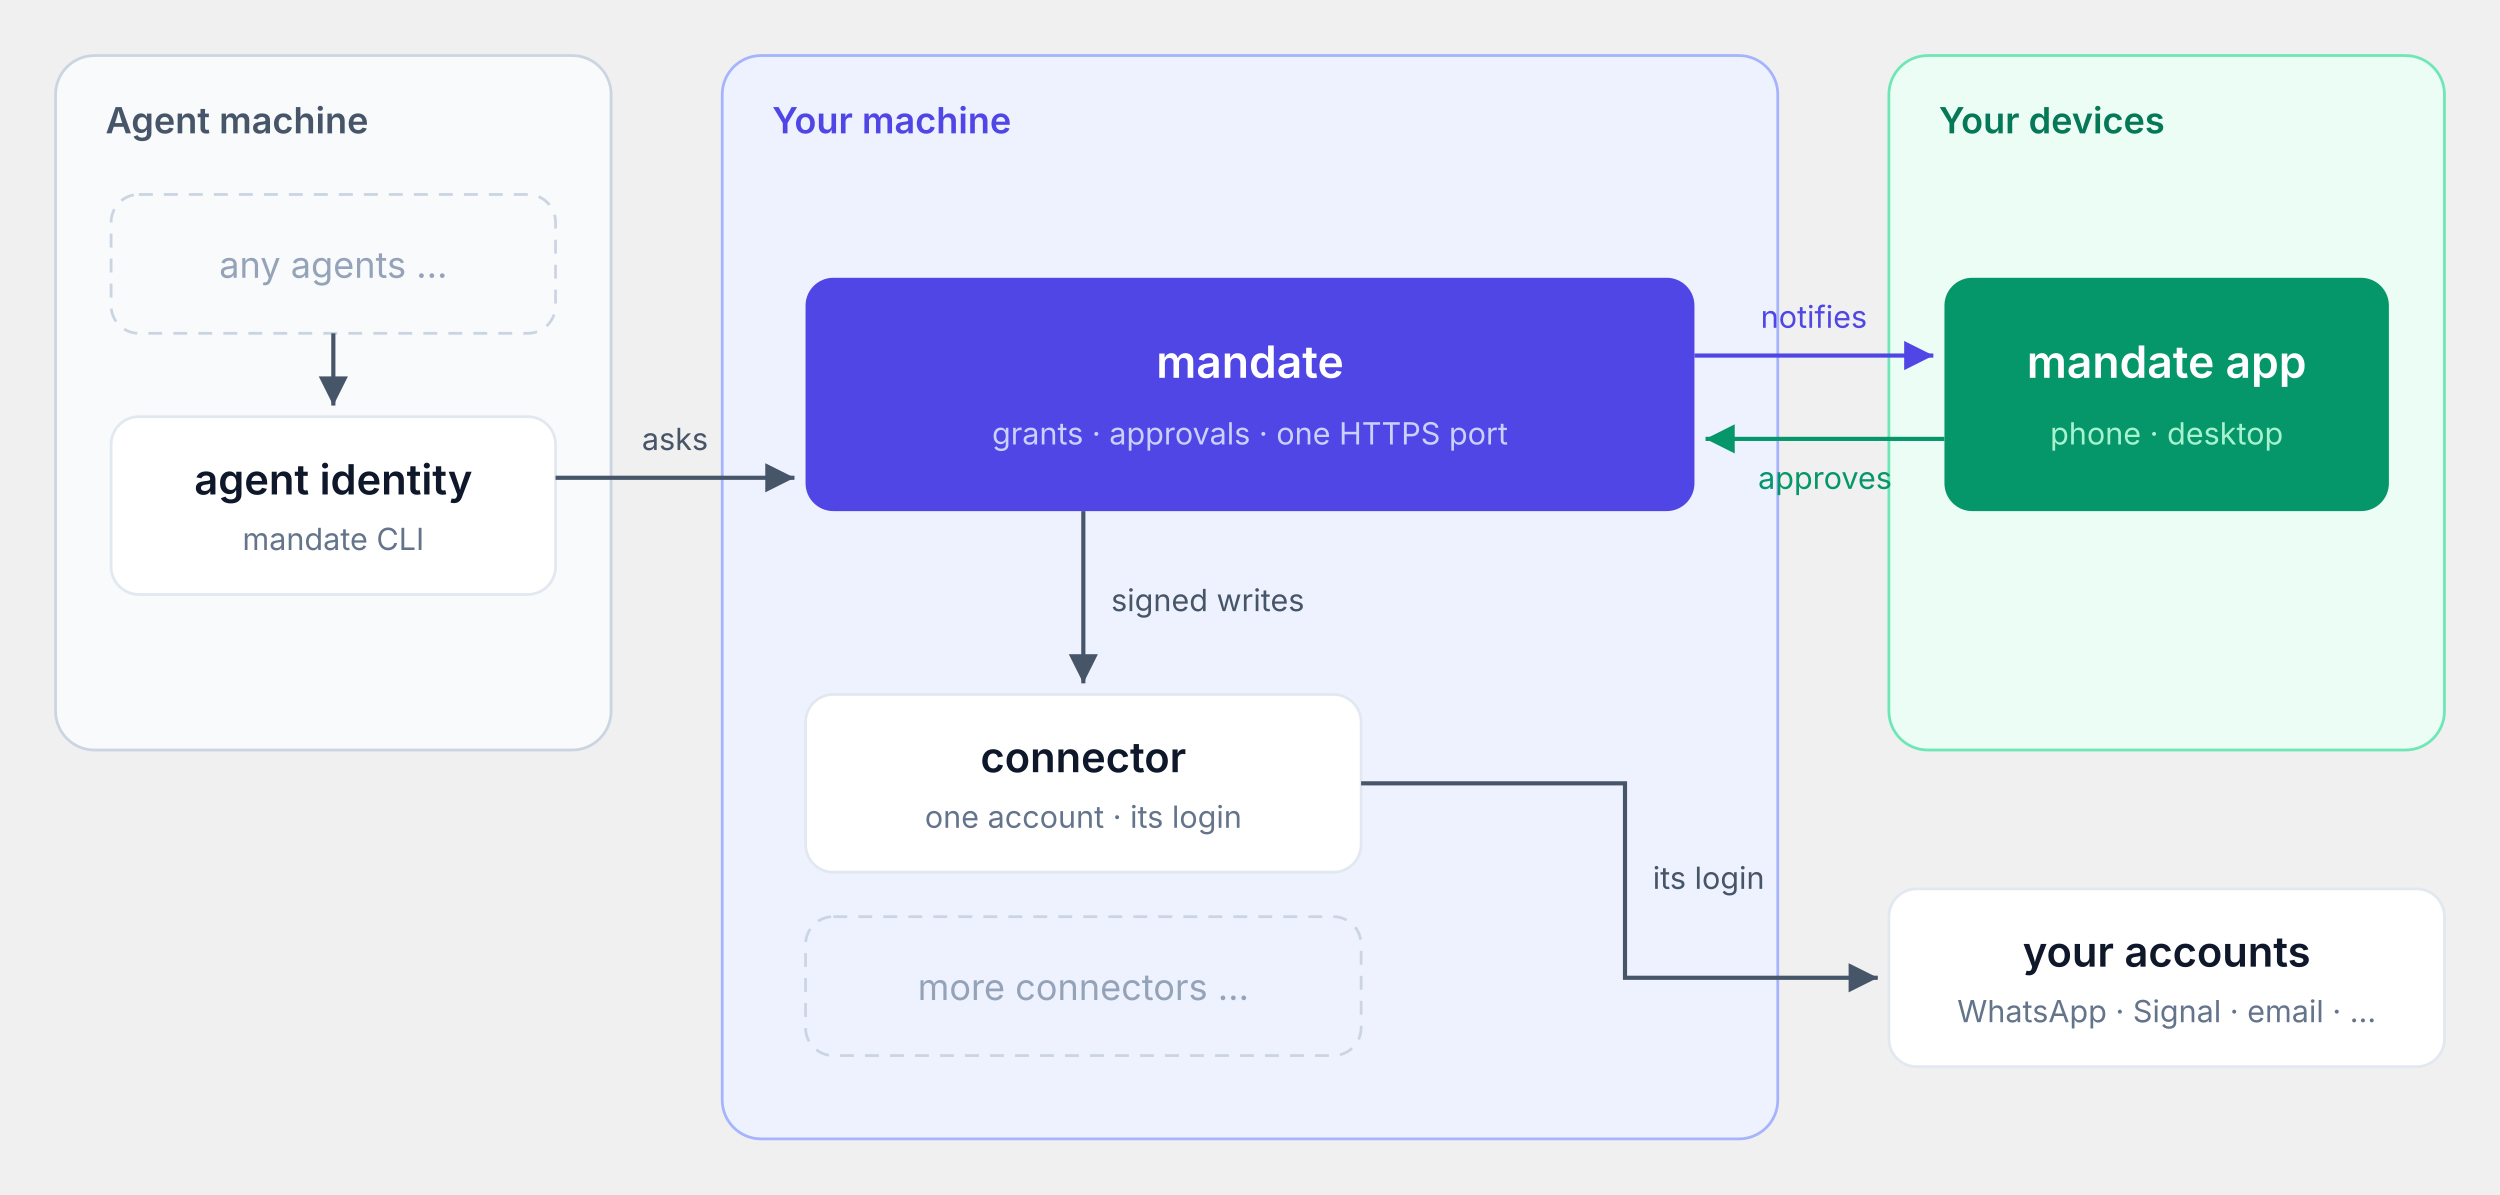
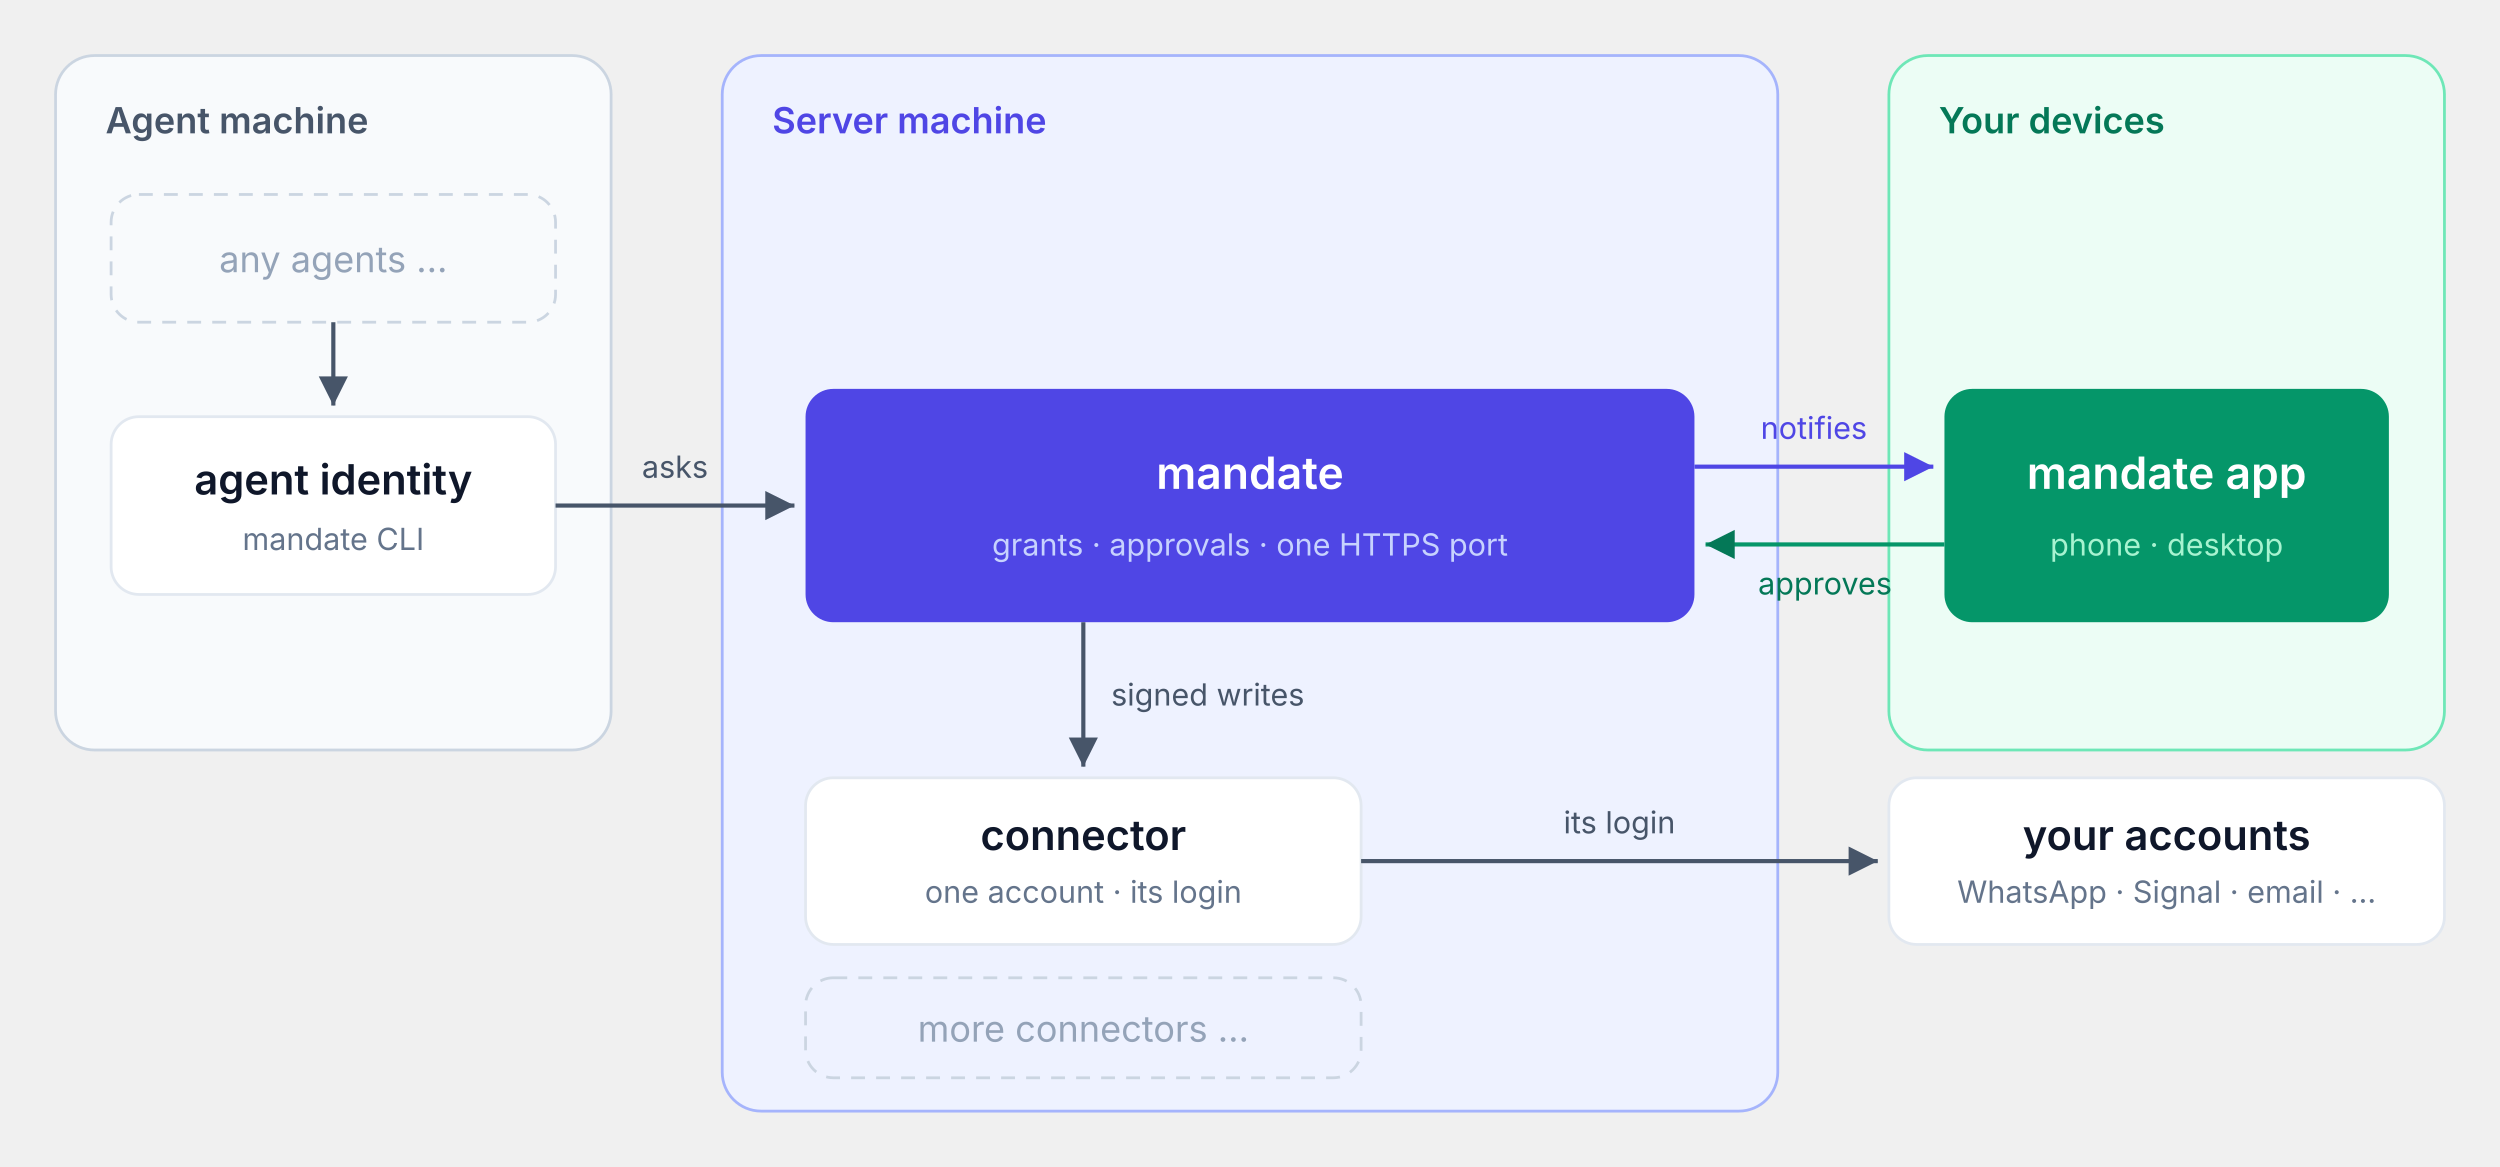
- <svg xmlns="http://www.w3.org/2000/svg" width="900" height="430" viewBox="0 0 900 430" font-family="Inter, -apple-system, Segoe UI, Helvetica, Arial, sans-serif">
+ <svg xmlns="http://www.w3.org/2000/svg" width="900" height="420" viewBox="0 0 900 420" font-family="Inter, -apple-system, Segoe UI, Helvetica, Arial, sans-serif">
+   <style>
+     .g0 { fill: #f8fafc; stroke: #cbd5e1 }
+     .g1 { fill: #eef2ff; stroke: #a5b4fc }
+     .g2 { fill: #ecfdf5; stroke: #6ee7b7 }
+     .card { fill: #fff; stroke: #e2e8f0 }
+     .dash { fill: none; stroke: #cbd5e1; stroke-dasharray: 5 4 }
+     .t { fill: #0f172a }
+     .s { fill: #64748b }
+     .m { fill: #94a3b8 }
+     .l0 { fill: #475569 }
+     .l1 { fill: #4f46e5 }
+     .l2 { fill: #047857 }
+     .a0 { stroke: #475569 }
+     .a1 { stroke: #4f46e5 }
+     .a2 { stroke: #059669 }
+     .h1 { fill: #4f46e5 }
+     .h2 { fill: #059669 }
+     @media (prefers-color-scheme: dark) {
+       .g0 { fill: #161b22; stroke: #30363d }
+       .g1 { fill: #1b1d3a; stroke: #4f46e5 }
+       .g2 { fill: #0f2a22; stroke: #059669 }
+       .card { fill: #0d1117; stroke: #30363d }
+       .dash { stroke: #484f58 }
+       .t { fill: #e6edf3 }
+       .s { fill: #8b949e }
+       .m { fill: #6e7681 }
+       .l0 { fill: #9da7b3 }
+       .l1 { fill: #a5b4fc }
+       .l2 { fill: #34d399 }
+       .a0 { stroke: #9da7b3 }
+       .a1 { stroke: #818cf8 }
+       .a2 { stroke: #34d399 }
+     }
+   </style>
  <defs>
-     <marker id="a" markerWidth="9" markerHeight="9" refX="7" refY="3.5" orient="auto">
-       <path d="M0,0 L7,3.5 L0,7 Z" fill="#475569" />
+     <marker id="m0" markerWidth="9" markerHeight="9" refX="7" refY="3.5" orient="auto">
+       <path d="M0,0 L7,3.5 L0,7 Z" class="l0" />
    </marker>
-     <marker id="ab" markerWidth="9" markerHeight="9" refX="7" refY="3.5" orient="auto">
-       <path d="M0,0 L7,3.5 L0,7 Z" fill="#4f46e5" />
+     <marker id="m1" markerWidth="9" markerHeight="9" refX="7" refY="3.5" orient="auto">
+       <path d="M0,0 L7,3.5 L0,7 Z" class="l1" />
    </marker>
-     <marker id="ag" markerWidth="9" markerHeight="9" refX="7" refY="3.5" orient="auto">
-       <path d="M0,0 L7,3.5 L0,7 Z" fill="#059669" />
+     <marker id="m2" markerWidth="9" markerHeight="9" refX="7" refY="3.5" orient="auto">
+       <path d="M0,0 L7,3.5 L0,7 Z" class="l2" />
    </marker>
  </defs>
-   <rect x="20" y="20" width="200" height="250" rx="14" fill="#f8fafc" stroke="#cbd5e1" />
-   <text x="38" y="48" font-size="13" font-weight="600" fill="#475569">Agent machine</text>
-   <rect x="40" y="70" width="160" height="50" rx="10" fill="none" stroke="#cbd5e1" stroke-dasharray="5 4" />
-   <text x="120" y="100" text-anchor="middle" font-size="13" fill="#94a3b8">any agents …</text>
-   <line x1="120" y1="120" x2="120" y2="146" stroke="#475569" stroke-width="1.5" marker-end="url(#a)" />
-   <rect x="40" y="150" width="160" height="64" rx="10" fill="#fff" stroke="#e2e8f0" />
-   <text x="120" y="178" text-anchor="middle" font-size="15" font-weight="600" fill="#0f172a">agent identity</text>
-   <text x="120" y="198" text-anchor="middle" font-size="11" fill="#64748b">mandate CLI</text>
-   <rect x="260" y="20" width="380" height="390" rx="14" fill="#eef2ff" stroke="#a5b4fc" />
-   <text x="278" y="48" font-size="13" font-weight="600" fill="#4f46e5">Your machine</text>
-   <rect x="290" y="100" width="320" height="84" rx="10" fill="#4f46e5" />
-   <text x="450" y="136" text-anchor="middle" font-size="16" font-weight="600" fill="#fff">mandate</text>
-   <text x="450" y="160" text-anchor="middle" font-size="11" fill="#c7d2fe">grants · approvals · one HTTPS port</text>
-   <rect x="290" y="250" width="200" height="64" rx="10" fill="#fff" stroke="#e2e8f0" />
-   <text x="390" y="278" text-anchor="middle" font-size="15" font-weight="600" fill="#0f172a">connector</text>
-   <text x="390" y="298" text-anchor="middle" font-size="11" fill="#64748b">one account · its login</text>
-   <rect x="290" y="330" width="200" height="50" rx="10" fill="none" stroke="#cbd5e1" stroke-dasharray="5 4" />
-   <text x="390" y="360" text-anchor="middle" font-size="13" fill="#94a3b8">more connectors …</text>
-   <rect x="680" y="20" width="200" height="250" rx="14" fill="#ecfdf5" stroke="#6ee7b7" />
-   <text x="698" y="48" font-size="13" font-weight="600" fill="#047857">Your devices</text>
-   <rect x="700" y="100" width="160" height="84" rx="10" fill="#059669" />
-   <text x="780" y="136" text-anchor="middle" font-size="16" font-weight="600" fill="#fff">mandate app</text>
-   <text x="780" y="160" text-anchor="middle" font-size="11" fill="#a7f3d0">phone · desktop</text>
-   <rect x="680" y="320" width="200" height="64" rx="10" fill="#fff" stroke="#e2e8f0" />
-   <text x="780" y="348" text-anchor="middle" font-size="15" font-weight="600" fill="#0f172a">your accounts</text>
-   <text x="780" y="368" text-anchor="middle" font-size="11" fill="#64748b">WhatsApp · Signal · email · …</text>
-   <line x1="200" y1="172" x2="286" y2="172" stroke="#475569" stroke-width="1.5" marker-end="url(#a)" />
-   <text x="243" y="162" text-anchor="middle" font-size="11" fill="#475569">asks</text>
-   <line x1="610" y1="128" x2="696" y2="128" stroke="#4f46e5" stroke-width="1.5" marker-end="url(#ab)" />
-   <text x="653" y="118" text-anchor="middle" font-size="11" fill="#4f46e5">notifies</text>
-   <line x1="700" y1="158" x2="614" y2="158" stroke="#059669" stroke-width="1.5" marker-end="url(#ag)" />
-   <text x="657" y="176" text-anchor="middle" font-size="11" fill="#059669">approves</text>
-   <line x1="390" y1="184" x2="390" y2="246" stroke="#475569" stroke-width="1.5" marker-end="url(#a)" />
-   <text x="400" y="220" font-size="11" fill="#475569">signed writes</text>
-   <path d="M490,282 H585 V352 H676" fill="none" stroke="#475569" stroke-width="1.5" marker-end="url(#a)" />
-   <text x="595" y="320" font-size="11" fill="#475569">its login</text>
+   <rect x="20" y="20" width="200" height="250" rx="14" class="g0" />
+   <text x="38" y="48" font-size="13" font-weight="600" class="l0">Agent machine</text>
+   <rect x="40" y="70" width="160" height="46" rx="10" class="dash" />
+   <text x="120" y="98" text-anchor="middle" font-size="13" class="m">any agents …</text>
+   <line x1="120" y1="116" x2="120" y2="146" stroke-width="1.5" class="a0" marker-end="url(#m0)" />
+   <rect x="40" y="150" width="160" height="64" rx="10" class="card" />
+   <text x="120" y="178" text-anchor="middle" font-size="15" font-weight="600" class="t">agent identity</text>
+   <text x="120" y="198" text-anchor="middle" font-size="11" class="s">mandate CLI</text>
+   <rect x="260" y="20" width="380" height="380" rx="14" class="g1" />
+   <text x="278" y="48" font-size="13" font-weight="600" class="l1">Server machine</text>
+   <rect x="290" y="140" width="320" height="84" rx="10" class="h1" />
+   <text x="450" y="176" text-anchor="middle" font-size="16" font-weight="600" fill="#fff">mandate</text>
+   <text x="450" y="200" text-anchor="middle" font-size="11" fill="#c7d2fe">grants · approvals · one HTTPS port</text>
+   <rect x="290" y="280" width="200" height="60" rx="10" class="card" />
+   <text x="390" y="306" text-anchor="middle" font-size="15" font-weight="600" class="t">connector</text>
+   <text x="390" y="325" text-anchor="middle" font-size="11" class="s">one account · its login</text>
+   <rect x="290" y="352" width="200" height="36" rx="10" class="dash" />
+   <text x="390" y="375" text-anchor="middle" font-size="13" class="m">more connectors …</text>
+   <rect x="680" y="20" width="200" height="250" rx="14" class="g2" />
+   <text x="698" y="48" font-size="13" font-weight="600" class="l2">Your devices</text>
+   <rect x="700" y="140" width="160" height="84" rx="10" class="h2" />
+   <text x="780" y="176" text-anchor="middle" font-size="16" font-weight="600" fill="#fff">mandate app</text>
+   <text x="780" y="200" text-anchor="middle" font-size="11" fill="#a7f3d0">phone · desktop</text>
+   <rect x="680" y="280" width="200" height="60" rx="10" class="card" />
+   <text x="780" y="306" text-anchor="middle" font-size="15" font-weight="600" class="t">your accounts</text>
+   <text x="780" y="325" text-anchor="middle" font-size="11" class="s">WhatsApp · Signal · email · …</text>
+   <line x1="200" y1="182" x2="286" y2="182" stroke-width="1.5" class="a0" marker-end="url(#m0)" />
+   <text x="243" y="172" text-anchor="middle" font-size="11" class="l0">asks</text>
+   <line x1="610" y1="168" x2="696" y2="168" stroke-width="1.5" class="a1" marker-end="url(#m1)" />
+   <text x="653" y="158" text-anchor="middle" font-size="11" class="l1">notifies</text>
+   <line x1="700" y1="196" x2="614" y2="196" stroke-width="1.5" class="a2" marker-end="url(#m2)" />
+   <text x="657" y="214" text-anchor="middle" font-size="11" class="l2">approves</text>
+   <line x1="390" y1="224" x2="390" y2="276" stroke-width="1.5" class="a0" marker-end="url(#m0)" />
+   <text x="400" y="254" font-size="11" class="l0">signed writes</text>
+   <line x1="490" y1="310" x2="676" y2="310" stroke-width="1.5" class="a0" marker-end="url(#m0)" />
+   <text x="583" y="300" text-anchor="middle" font-size="11" class="l0">its login</text>
</svg>
